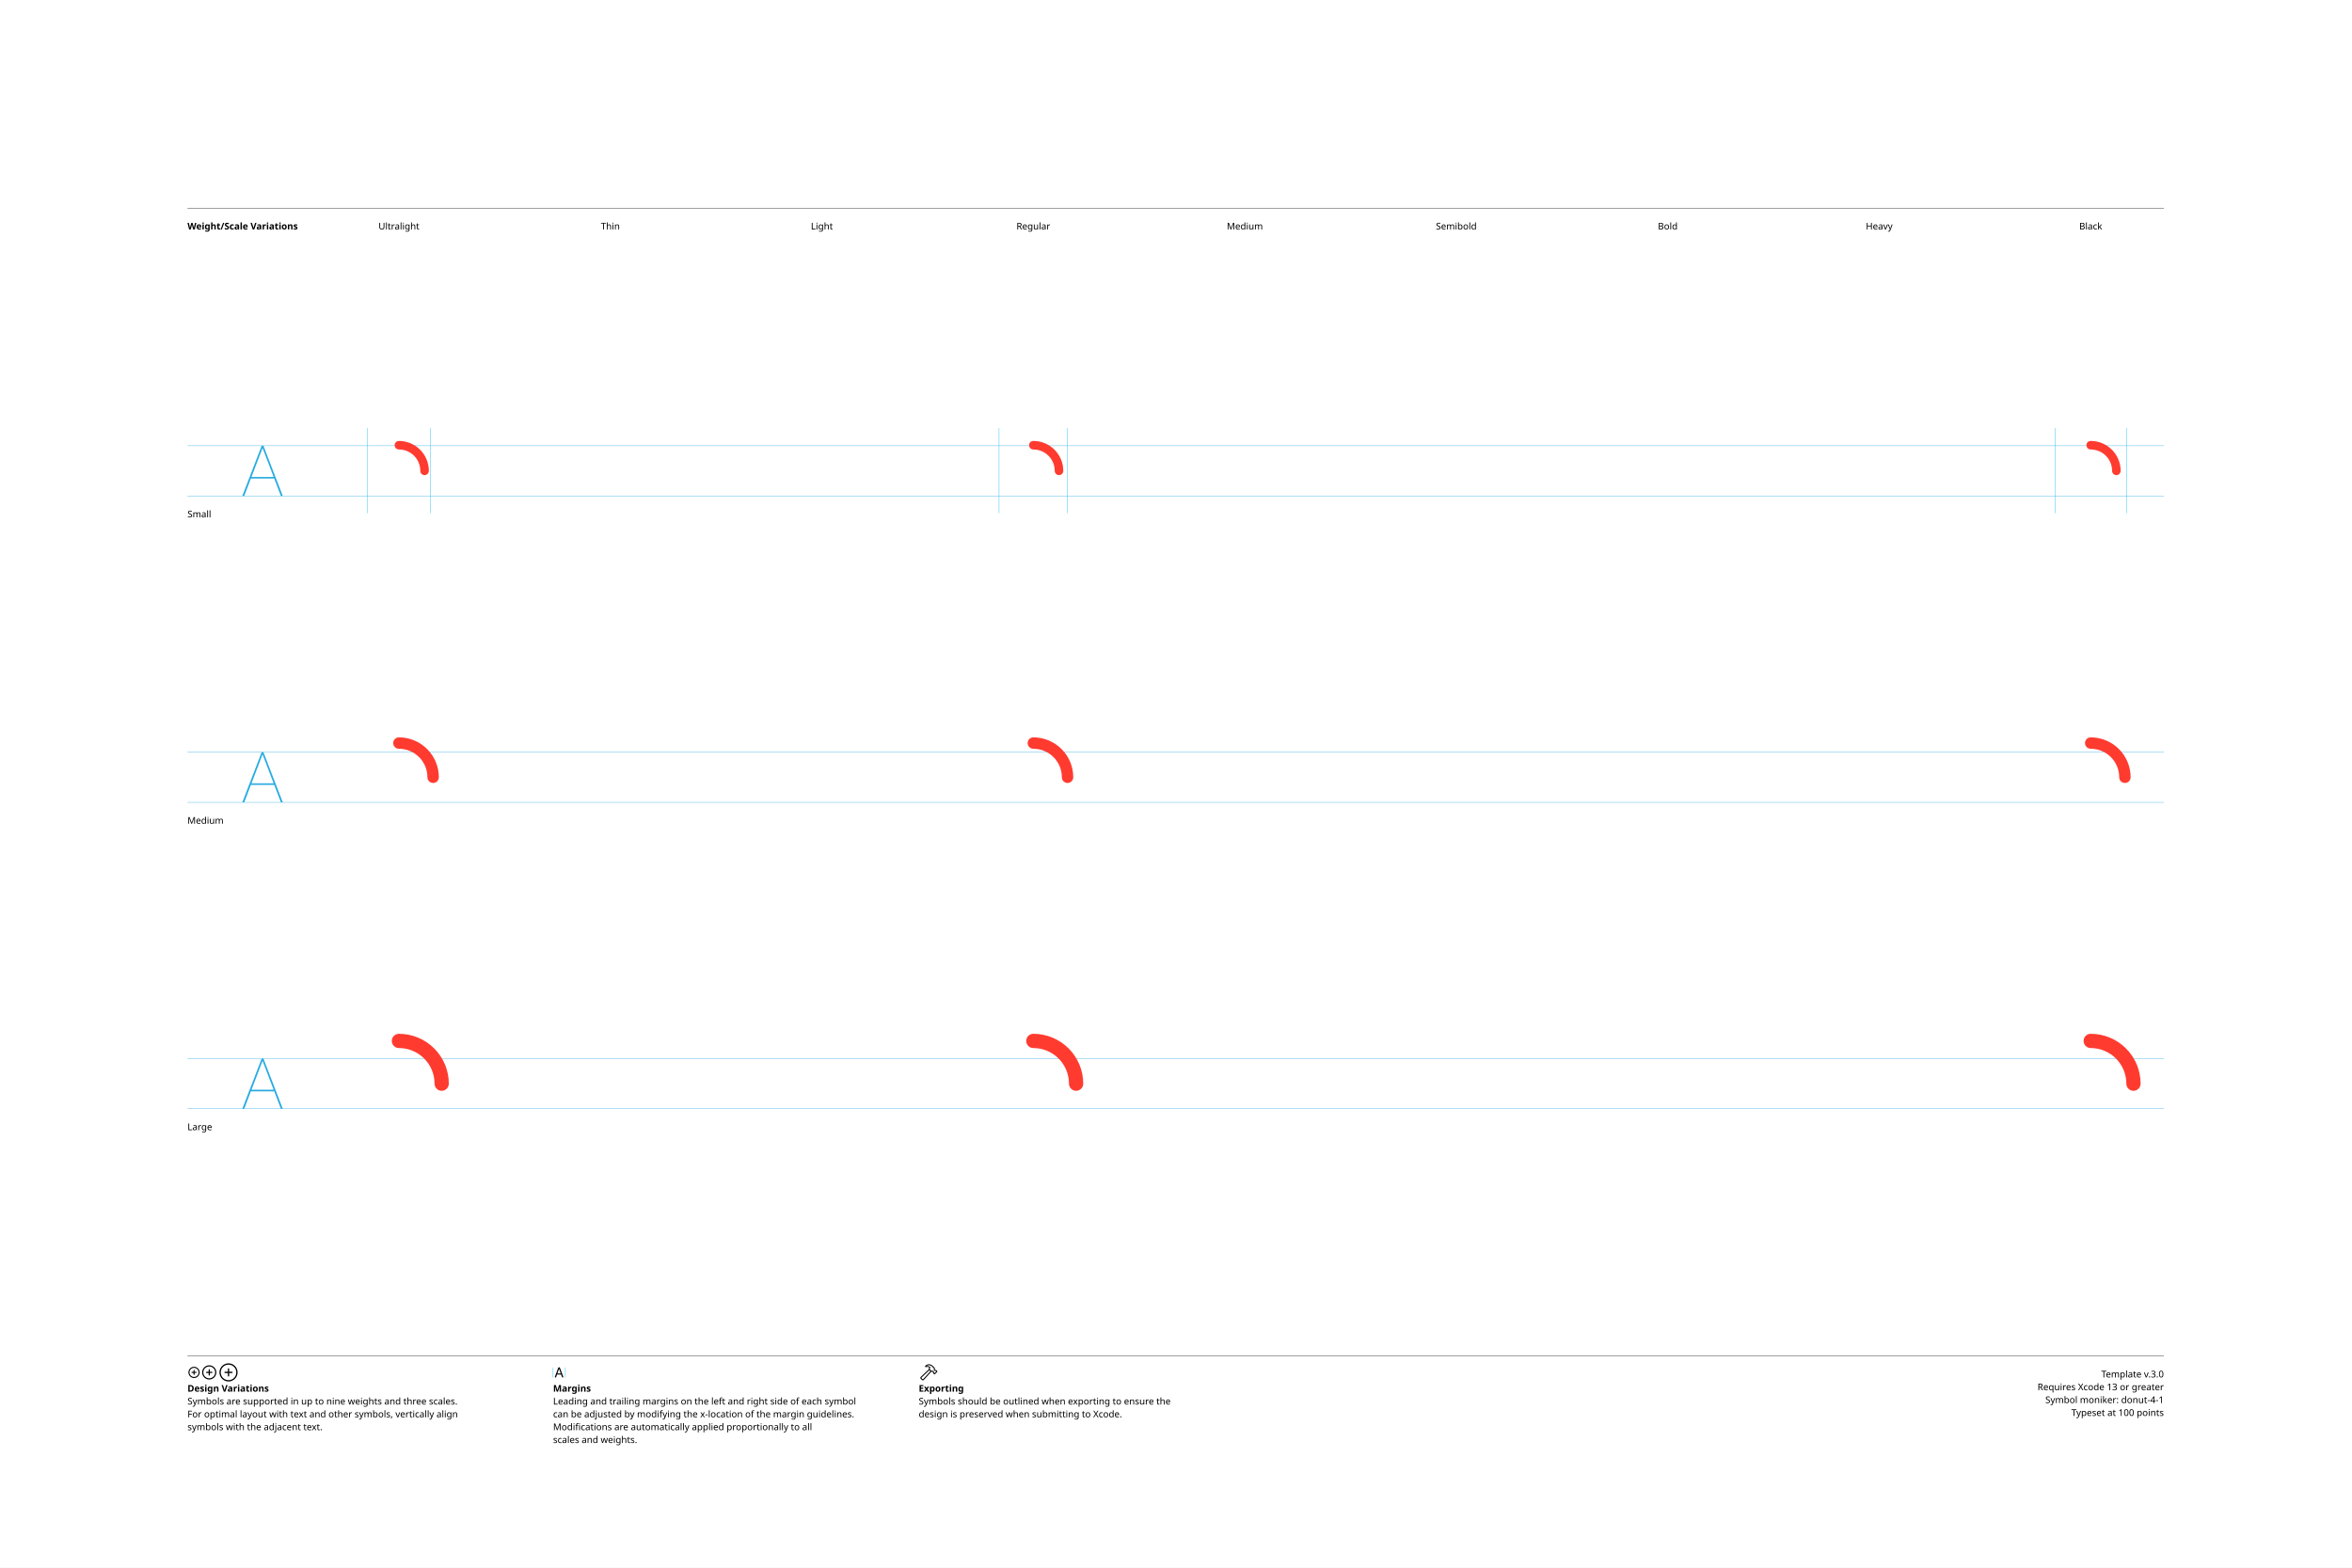
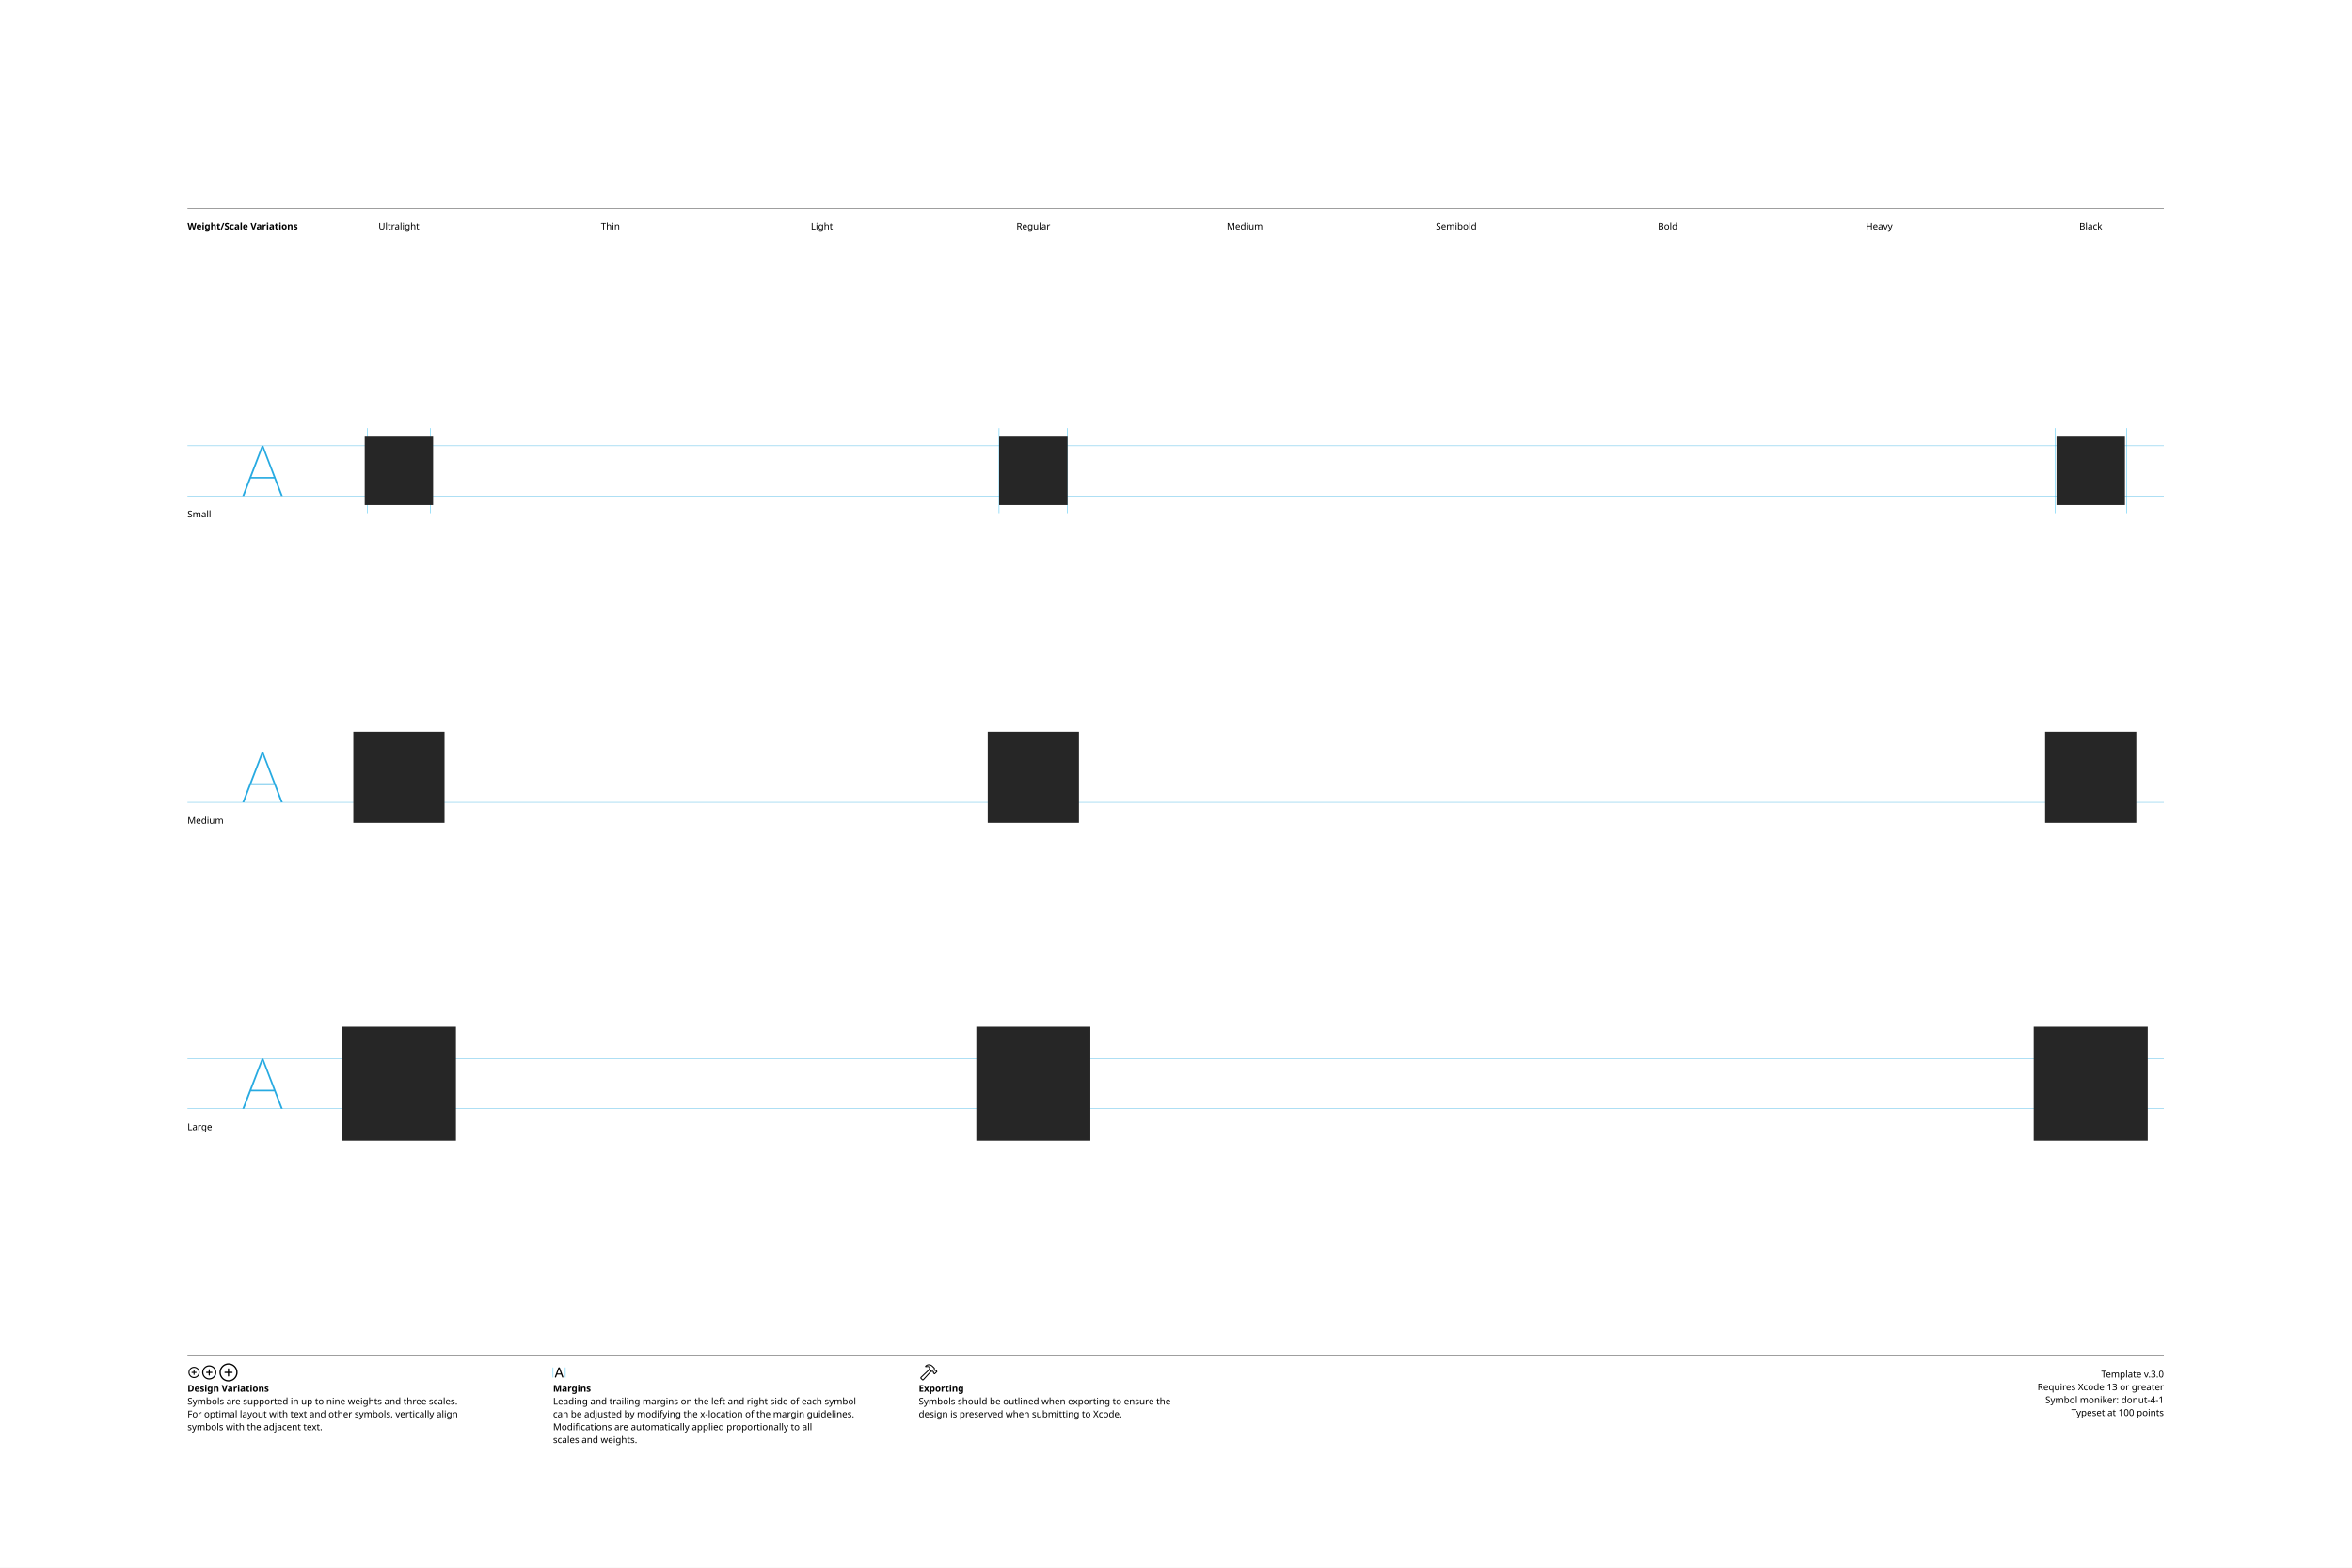
<svg xmlns="http://www.w3.org/2000/svg" version="1.1" width="3300" height="2200">
  <style>

.hierarchical-1:primary {fill:#262626;}
.SFSymbolsPreview262626 {fill:#262626;}
+ .hierarchical-2:secondary {fill:#7f7f7f;}
+ .SFSymbolsPreview7F7F7F {fill:#7f7f7f;}
.multicolor-1:systemRedColor {fill:#ff3b30; opacity:1.0;}
.SFSymbolsPreviewFF3B30 {fill:#ff3b30; opacity:1.0;}
+ .multicolor-2:tintColor {fill:#262626; opacity:1.0;}
+ .SFSymbolsPreview262626 {fill:#262626; opacity:1.0;}
</style>
  <g id="Notes">
    <rect height="2200" id="artboard" style="fill:white;opacity:1" width="3300" x="0" y="0" />
    <line style="fill:none;stroke:black;opacity:1;stroke-width:0.5;" x1="263" x2="3036" y1="292" y2="292" />
    <text style="stroke:none;fill:black;font-family:sans-serif;font-size:13;font-weight:bold;" transform="matrix(1 0 0 1 263 322)">Weight/Scale Variations</text>
    <text style="stroke:none;fill:black;font-family:sans-serif;font-size:13;text-anchor:middle;" transform="matrix(1 0 0 1 559.711 322)">Ultralight</text>
    <text style="stroke:none;fill:black;font-family:sans-serif;font-size:13;text-anchor:middle;" transform="matrix(1 0 0 1 856.422 322)">Thin</text>
    <text style="stroke:none;fill:black;font-family:sans-serif;font-size:13;text-anchor:middle;" transform="matrix(1 0 0 1 1153.13 322)">Light</text>
    <text style="stroke:none;fill:black;font-family:sans-serif;font-size:13;text-anchor:middle;" transform="matrix(1 0 0 1 1449.84 322)">Regular</text>
    <text style="stroke:none;fill:black;font-family:sans-serif;font-size:13;text-anchor:middle;" transform="matrix(1 0 0 1 1746.56 322)">Medium</text>
    <text style="stroke:none;fill:black;font-family:sans-serif;font-size:13;text-anchor:middle;" transform="matrix(1 0 0 1 2043.27 322)">Semibold</text>
    <text style="stroke:none;fill:black;font-family:sans-serif;font-size:13;text-anchor:middle;" transform="matrix(1 0 0 1 2339.98 322)">Bold</text>
    <text style="stroke:none;fill:black;font-family:sans-serif;font-size:13;text-anchor:middle;" transform="matrix(1 0 0 1 2636.69 322)">Heavy</text>
    <text style="stroke:none;fill:black;font-family:sans-serif;font-size:13;text-anchor:middle;" transform="matrix(1 0 0 1 2933.4 322)">Black</text>
    <line style="fill:none;stroke:black;opacity:1;stroke-width:0.5;" x1="263" x2="3036" y1="1903" y2="1903" />
    <g transform="matrix(1 0 0 1 263 1933)">
      <path d="M9.248 0.83Q10.869 0.83 12.295 0.215Q13.721-0.4 14.81-1.494Q15.898-2.588 16.519-4.014Q17.139-5.439 17.139-7.051Q17.139-8.662 16.519-10.088Q15.898-11.514 14.805-12.607Q13.711-13.701 12.285-14.316Q10.859-14.932 9.238-14.932Q7.627-14.932 6.201-14.316Q4.775-13.701 3.691-12.607Q2.607-11.514 1.987-10.088Q1.367-8.662 1.367-7.051Q1.367-5.439 1.987-4.014Q2.607-2.588 3.696-1.494Q4.785-0.4 6.211 0.215Q7.637 0.83 9.248 0.83ZM9.248-0.654Q7.92-0.654 6.763-1.147Q5.605-1.641 4.731-2.52Q3.857-3.398 3.364-4.561Q2.871-5.723 2.871-7.051Q2.871-8.379 3.359-9.541Q3.848-10.703 4.722-11.582Q5.596-12.461 6.753-12.954Q7.91-13.447 9.238-13.447Q10.576-13.447 11.733-12.954Q12.891-12.461 13.77-11.582Q14.648-10.703 15.146-9.541Q15.645-8.379 15.645-7.051Q15.645-5.723 15.151-4.561Q14.658-3.398 13.784-2.52Q12.91-1.641 11.748-1.147Q10.586-0.654 9.248-0.654ZM5.654-7.051Q5.654-6.729 5.859-6.528Q6.064-6.328 6.406-6.328L8.516-6.328L8.516-4.209Q8.516-3.887 8.711-3.677Q8.906-3.467 9.238-3.467Q9.561-3.467 9.771-3.677Q9.98-3.887 9.98-4.209L9.98-6.328L12.09-6.328Q12.422-6.328 12.627-6.528Q12.832-6.729 12.832-7.051Q12.832-7.383 12.627-7.588Q12.422-7.793 12.09-7.793L9.98-7.793L9.98-9.902Q9.98-10.234 9.771-10.444Q9.561-10.654 9.238-10.654Q8.906-10.654 8.711-10.444Q8.516-10.234 8.516-9.902L8.516-7.793L6.406-7.793Q6.064-7.793 5.859-7.588Q5.654-7.383 5.654-7.051Z" />
    </g>
    <g transform="matrix(1 0 0 1 281.867 1933)">
      <path d="M11.709 2.91Q13.75 2.91 15.552 2.129Q17.354 1.348 18.73-0.029Q20.107-1.406 20.889-3.208Q21.67-5.01 21.67-7.051Q21.67-9.092 20.889-10.894Q20.107-12.695 18.73-14.072Q17.354-15.449 15.547-16.23Q13.74-17.012 11.699-17.012Q9.658-17.012 7.856-16.23Q6.055-15.449 4.683-14.072Q3.311-12.695 2.529-10.894Q1.748-9.092 1.748-7.051Q1.748-5.01 2.529-3.208Q3.311-1.406 4.688-0.029Q6.064 1.348 7.866 2.129Q9.668 2.91 11.709 2.91ZM11.709 1.25Q9.98 1.25 8.477 0.605Q6.973-0.039 5.835-1.177Q4.697-2.314 4.058-3.818Q3.418-5.322 3.418-7.051Q3.418-8.779 4.058-10.283Q4.697-11.787 5.83-12.93Q6.963-14.072 8.467-14.712Q9.971-15.352 11.699-15.352Q13.428-15.352 14.932-14.712Q16.436-14.072 17.578-12.93Q18.721-11.787 19.365-10.283Q20.01-8.779 20.01-7.051Q20.01-5.322 19.37-3.818Q18.73-2.314 17.593-1.177Q16.455-0.039 14.946 0.605Q13.438 1.25 11.709 1.25ZM7.178-7.051Q7.178-6.699 7.412-6.475Q7.646-6.25 8.018-6.25L10.889-6.25L10.889-3.369Q10.889-2.998 11.113-2.769Q11.338-2.539 11.69-2.539Q12.06-2.539 12.29-2.769Q12.52-2.998 12.52-3.369L12.52-6.25L15.4-6.25Q15.771-6.25 16.001-6.475Q16.23-6.699 16.23-7.051Q16.23-7.422 16.001-7.651Q15.771-7.881 15.4-7.881L12.52-7.881L12.52-10.752Q12.52-11.133 12.29-11.362Q12.06-11.592 11.69-11.592Q11.338-11.592 11.113-11.357Q10.889-11.123 10.889-10.752L10.889-7.881L8.018-7.881Q7.637-7.881 7.407-7.651Q7.178-7.422 7.178-7.051Z" />
    </g>
    <g transform="matrix(1 0 0 1 305.646 1933)">
      <path d="M14.971 5.664Q17.061 5.664 18.96 5.015Q20.859 4.365 22.451 3.193Q24.043 2.021 25.22 0.43Q26.396-1.162 27.046-3.066Q27.695-4.971 27.695-7.051Q27.695-9.141 27.046-11.04Q26.396-12.94 25.22-14.531Q24.043-16.123 22.451-17.3Q20.859-18.477 18.955-19.126Q17.051-19.775 14.961-19.775Q12.871-19.775 10.972-19.126Q9.072-18.477 7.485-17.3Q5.898-16.123 4.722-14.531Q3.545-12.94 2.9-11.04Q2.256-9.141 2.256-7.051Q2.256-4.971 2.905-3.066Q3.555-1.162 4.727 0.43Q5.898 2.021 7.49 3.193Q9.082 4.365 10.981 5.015Q12.881 5.664 14.971 5.664ZM14.971 3.848Q13.164 3.848 11.528 3.296Q9.893 2.744 8.535 1.748Q7.178 0.752 6.177-0.61Q5.176-1.973 4.629-3.608Q4.082-5.244 4.082-7.051Q4.082-8.867 4.629-10.503Q5.176-12.139 6.172-13.501Q7.168-14.863 8.525-15.859Q9.883-16.855 11.519-17.402Q13.154-17.949 14.961-17.949Q16.777-17.949 18.413-17.402Q20.049-16.855 21.411-15.859Q22.773-14.863 23.77-13.501Q24.766-12.139 25.317-10.503Q25.869-8.867 25.869-7.051Q25.879-5.244 25.332-3.608Q24.785-1.973 23.784-0.61Q22.783 0.752 21.421 1.748Q20.059 2.744 18.423 3.296Q16.787 3.848 14.971 3.848ZM9.199-7.051Q9.199-6.67 9.458-6.421Q9.717-6.172 10.117-6.172L14.062-6.172L14.062-2.217Q14.062-1.816 14.312-1.558Q14.56-1.299 14.951-1.299Q15.352-1.299 15.61-1.553Q15.869-1.807 15.869-2.217L15.869-6.172L19.824-6.172Q20.225-6.172 20.479-6.421Q20.732-6.67 20.732-7.051Q20.732-7.461 20.479-7.715Q20.225-7.969 19.824-7.969L15.869-7.969L15.869-11.914Q15.869-12.324 15.61-12.583Q15.352-12.842 14.951-12.842Q14.56-12.842 14.312-12.583Q14.062-12.324 14.062-11.914L14.062-7.969L10.117-7.969Q9.707-7.969 9.453-7.715Q9.199-7.461 9.199-7.051Z" />
    </g>
    <text style="stroke:none;fill:black;font-family:sans-serif;font-size:13;font-weight:bold;" transform="matrix(1 0 0 1 263 1953)">Design Variations</text>
    <text style="stroke:none;fill:black;font-family:sans-serif;font-size:13;" transform="matrix(1 0 0 1 263 1971)">Symbols are supported in up to nine weights and three scales.</text>
    <text style="stroke:none;fill:black;font-family:sans-serif;font-size:13;" transform="matrix(1 0 0 1 263 1989)">For optimal layout with text and other symbols, vertically align</text>
    <text style="stroke:none;fill:black;font-family:sans-serif;font-size:13;" transform="matrix(1 0 0 1 263 2007)">symbols with the adjacent text.</text>
    <line style="fill:none;stroke:#00AEEF;stroke-width:0.5;opacity:1.0;" x1="776" x2="776" y1="1919" y2="1933" />
    <g transform="matrix(1 0 0 1 776 1933)">
      <path d="M3.311 0.156Q3.701 0.156 3.916-0.01Q4.131-0.176 4.268-0.586L5.527-4.033L11.289-4.033L12.549-0.586Q12.685-0.176 12.9-0.01Q13.115 0.156 13.496 0.156Q13.887 0.156 14.116-0.059Q14.346-0.273 14.346-0.645Q14.346-0.869 14.238-1.172L9.658-13.369Q9.482-13.818 9.18-14.043Q8.877-14.268 8.408-14.268Q7.5-14.268 7.178-13.379L2.598-1.162Q2.49-0.859 2.49-0.635Q2.49-0.264 2.71-0.054Q2.93 0.156 3.311 0.156ZM6.006-5.518L8.379-12.09L8.428-12.09L10.801-5.518Z" />
    </g>
    <line style="fill:none;stroke:#00AEEF;stroke-width:0.5;opacity:1.0;" x1="793.197" x2="793.197" y1="1919" y2="1933" />
    <text style="stroke:none;fill:black;font-family:sans-serif;font-size:13;font-weight:bold;" transform="matrix(1 0 0 1 776 1953)">Margins</text>
    <text style="stroke:none;fill:black;font-family:sans-serif;font-size:13;" transform="matrix(1 0 0 1 776 1971)">Leading and trailing margins on the left and right side of each symbol</text>
    <text style="stroke:none;fill:black;font-family:sans-serif;font-size:13;" transform="matrix(1 0 0 1 776 1989)">can be adjusted by modifying the x-location of the margin guidelines.</text>
    <text style="stroke:none;fill:black;font-family:sans-serif;font-size:13;" transform="matrix(1 0 0 1 776 2007)">Modifications are automatically applied proportionally to all</text>
    <text style="stroke:none;fill:black;font-family:sans-serif;font-size:13;" transform="matrix(1 0 0 1 776 2025)">scales and weights.</text>
    <g transform="matrix(1 0 0 1 1289 1933)">
      <path d="M2.842 1.865L4.541 3.574Q5.186 4.229 5.903 4.18Q6.621 4.131 7.314 3.359L18.008-8.428L17.041-9.404L6.426 2.275Q6.162 2.578 5.894 2.617Q5.625 2.656 5.273 2.305L4.102 1.143Q3.75 0.791 3.794 0.522Q3.838 0.254 4.141-0.02L15.615-10.82L14.639-11.787L3.047-0.898Q2.305-0.215 2.251 0.498Q2.197 1.211 2.842 1.865ZM9.258-16.328Q8.945-16.025 8.906-15.635Q8.867-15.244 9.043-14.951Q9.219-14.678 9.556-14.541Q9.893-14.404 10.381-14.521Q11.475-14.775 12.598-14.731Q13.721-14.688 14.795-13.984L14.209-12.529Q13.955-11.904 14.067-11.44Q14.18-10.977 14.58-10.566L16.875-8.252Q17.236-7.881 17.578-7.822Q17.92-7.764 18.34-7.842L19.404-8.037L20.068-7.363L20.029-6.807Q20-6.436 20.122-6.123Q20.244-5.811 20.605-5.449L21.367-4.707Q21.729-4.346 22.153-4.331Q22.578-4.316 22.93-4.668L25.84-7.588Q26.191-7.939 26.182-8.354Q26.172-8.77 25.811-9.131L25.039-9.893Q24.688-10.254 24.38-10.386Q24.072-10.518 23.711-10.488L23.135-10.44L22.49-11.074L22.734-12.197Q22.832-12.617 22.695-12.983Q22.559-13.35 22.119-13.789L19.922-15.977Q18.672-17.217 17.261-17.837Q15.85-18.457 14.419-18.481Q12.988-18.506 11.665-17.959Q10.342-17.412 9.258-16.328ZM10.752-15.957Q11.66-16.621 12.7-16.904Q13.74-17.188 14.805-17.085Q15.869-16.982 16.87-16.514Q17.871-16.045 18.701-15.205L21.133-12.793Q21.309-12.617 21.352-12.451Q21.396-12.285 21.338-12.031L21.016-10.547L22.52-9.062L23.506-9.121Q23.691-9.131 23.789-9.097Q23.887-9.062 24.033-8.916L24.609-8.34L22.168-5.898L21.592-6.475Q21.445-6.621 21.406-6.719Q21.367-6.816 21.377-7.012L21.445-7.988L19.951-9.473L18.428-9.219Q18.184-9.17 18.042-9.204Q17.9-9.238 17.715-9.414L15.713-11.416Q15.518-11.592 15.493-11.753Q15.469-11.914 15.586-12.188L16.465-14.277Q15.293-15.371 13.828-15.791Q12.363-16.211 10.84-15.762Q10.723-15.732 10.688-15.806Q10.654-15.879 10.752-15.957Z" />
    </g>
    <text style="stroke:none;fill:black;font-family:sans-serif;font-size:13;font-weight:bold;" transform="matrix(1 0 0 1 1289 1953)">Exporting</text>
    <text style="stroke:none;fill:black;font-family:sans-serif;font-size:13;" transform="matrix(1 0 0 1 1289 1971)">Symbols should be outlined when exporting to ensure the</text>
    <text style="stroke:none;fill:black;font-family:sans-serif;font-size:13;" transform="matrix(1 0 0 1 1289 1989)">design is preserved when submitting to Xcode.</text>
    <text id="template-version" style="stroke:none;fill:black;font-family:sans-serif;font-size:13;text-anchor:end;" transform="matrix(1 0 0 1 3036 1933)">Template v.3.0</text>
    <text style="stroke:none;fill:black;font-family:sans-serif;font-size:13;text-anchor:end;" transform="matrix(1 0 0 1 3036 1951)">Requires Xcode 13 or greater</text>
    <text id="descriptive-name" style="stroke:none;fill:black;font-family:sans-serif;font-size:13;text-anchor:end;" transform="matrix(1 0 0 1 3036 1969)">Symbol moniker: donut-4-1</text>
    <text style="stroke:none;fill:black;font-family:sans-serif;font-size:13;text-anchor:end;" transform="matrix(1 0 0 1 3036 1987)">Typeset at 100 points</text>
    <text style="stroke:none;fill:black;font-family:sans-serif;font-size:13;" transform="matrix(1 0 0 1 263 726)">Small</text>
    <text style="stroke:none;fill:black;font-family:sans-serif;font-size:13;" transform="matrix(1 0 0 1 263 1156)">Medium</text>
    <text style="stroke:none;fill:black;font-family:sans-serif;font-size:13;" transform="matrix(1 0 0 1 263 1586)">Large</text>
  </g>
  <g id="Guides">
    <g id="H-reference" style="fill:#27AAE1;stroke:none;" transform="matrix(1 0 0 1 339 696)">
      <path d="M0.977 0L3.662 0L29.346-67.139L30.029-67.139L30.029-70.459L28.125-70.459ZM11.67-24.463L46.973-24.463L46.24-26.709L12.451-26.709ZM55.127 0L57.764 0L30.615-70.459L29.443-70.459L29.443-67.139Z" />
    </g>
    <line id="Baseline-S" style="fill:none;stroke:#27AAE1;opacity:1;stroke-width:0.5;" x1="263" x2="3036" y1="696" y2="696" />
    <line id="Capline-S" style="fill:none;stroke:#27AAE1;opacity:1;stroke-width:0.5;" x1="263" x2="3036" y1="625.541" y2="625.541" />
    <g id="H-reference" style="fill:#27AAE1;stroke:none;" transform="matrix(1 0 0 1 339 1126)">
      <path d="M0.977 0L3.662 0L29.346-67.139L30.029-67.139L30.029-70.459L28.125-70.459ZM11.67-24.463L46.973-24.463L46.24-26.709L12.451-26.709ZM55.127 0L57.764 0L30.615-70.459L29.443-70.459L29.443-67.139Z" />
    </g>
    <line id="Baseline-M" style="fill:none;stroke:#27AAE1;opacity:1;stroke-width:0.5;" x1="263" x2="3036" y1="1126" y2="1126" />
    <line id="Capline-M" style="fill:none;stroke:#27AAE1;opacity:1;stroke-width:0.5;" x1="263" x2="3036" y1="1055.54" y2="1055.54" />
    <g id="H-reference" style="fill:#27AAE1;stroke:none;" transform="matrix(1 0 0 1 339 1556)">
      <path d="M0.977 0L3.662 0L29.346-67.139L30.029-67.139L30.029-70.459L28.125-70.459ZM11.67-24.463L46.973-24.463L46.24-26.709L12.451-26.709ZM55.127 0L57.764 0L30.615-70.459L29.443-70.459L29.443-67.139Z" />
    </g>
    <line id="Baseline-L" style="fill:none;stroke:#27AAE1;opacity:1;stroke-width:0.5;" x1="263" x2="3036" y1="1556" y2="1556" />
    <line id="Capline-L" style="fill:none;stroke:#27AAE1;opacity:1;stroke-width:0.5;" x1="263" x2="3036" y1="1485.54" y2="1485.54" />
    <line id="left-margin-Ultralight-S" style="fill:none;stroke:#00AEEF;stroke-width:0.5;opacity:1.0;" x1="515.351" x2="515.351" y1="600.784" y2="720.121" />
    <line id="right-margin-Ultralight-S" style="fill:none;stroke:#00AEEF;stroke-width:0.5;opacity:1.0;" x1="604.071" x2="604.071" y1="600.784" y2="720.121" />
    <line id="left-margin-Regular-S" style="fill:none;stroke:#00AEEF;stroke-width:0.5;opacity:1.0;" x1="1401.75" x2="1401.75" y1="600.784" y2="720.121" />
    <line id="right-margin-Regular-S" style="fill:none;stroke:#00AEEF;stroke-width:0.5;opacity:1.0;" x1="1497.94" x2="1497.94" y1="600.784" y2="720.121" />
    <line id="left-margin-Black-S" style="fill:none;stroke:#00AEEF;stroke-width:0.5;opacity:1.0;" x1="2883.2" x2="2883.2" y1="600.784" y2="720.121" />
    <line id="right-margin-Black-S" style="fill:none;stroke:#00AEEF;stroke-width:0.5;opacity:1.0;" x1="2983.6" x2="2983.6" y1="600.784" y2="720.121" />
  </g>
  <g id="Symbols">
    <g id="Black-L" transform="matrix(1,0,0,1,2853.4,1440.77)">
      <path d="M70 20C70 14.477 74.477 10 80 10 89.192 10 98.295 11.811 106.788 15.328 115.281 18.846 122.997 24.002 129.497 30.503 135.998 37.003 141.154 44.719 144.672 53.212 148.189 61.705 150 70.808 150 80 150 85.523 145.523 90 140 90 134.477 90 130 85.523 130 80 130 73.434 128.707 66.932 126.194 60.866 123.681 54.8 119.998 49.288 115.355 44.645 110.712 40.002 105.2 36.319 99.134 33.806 93.068 31.293 86.566 30 80 30 74.477 30 70 25.523 70 20Z" class="hierarchical-1:primary multicolor-1:systemRedColor SFSymbolsPreviewFF3B30" />
+       <path d="M0 0H160V160H0V0z" class="hierarchical-2:secondary multicolor-2:tintColor SFSymbolsPreview262626" />
    </g>
    <g id="Regular-L" transform="matrix(1,0,0,1,1369.845,1440.77)">
      <path d="M70 20C70 14.477 74.477 10 80 10 89.192 10 98.295 11.811 106.788 15.328 115.281 18.846 122.997 24.002 129.497 30.503 135.998 37.003 141.154 44.719 144.672 53.212 148.189 61.705 150 70.808 150 80 150 85.523 145.523 90 140 90 134.477 90 130 85.523 130 80 130 73.434 128.707 66.932 126.194 60.866 123.681 54.8 119.998 49.288 115.355 44.645 110.712 40.002 105.2 36.319 99.134 33.806 93.068 31.293 86.566 30 80 30 74.477 30 70 25.523 70 20Z" class="hierarchical-1:primary multicolor-1:systemRedColor SFSymbolsPreviewFF3B30" />
+       <path d="M0 0H160V160H0V0z" class="hierarchical-2:secondary multicolor-2:tintColor SFSymbolsPreview262626" />
    </g>
    <g id="Ultralight-L" transform="matrix(1,0,0,1,479.711,1440.77)">
      <path d="M70 20C70 14.477 74.477 10 80 10 89.192 10 98.295 11.811 106.788 15.328 115.281 18.846 122.997 24.002 129.497 30.503 135.998 37.003 141.154 44.719 144.672 53.212 148.189 61.705 150 70.808 150 80 150 85.523 145.523 90 140 90 134.477 90 130 85.523 130 80 130 73.434 128.707 66.932 126.194 60.866 123.681 54.8 119.998 49.288 115.355 44.645 110.712 40.002 105.2 36.319 99.134 33.806 93.068 31.293 86.566 30 80 30 74.477 30 70 25.523 70 20Z" class="hierarchical-1:primary multicolor-1:systemRedColor SFSymbolsPreviewFF3B30" />
+       <path d="M0 0H160V160H0V0z" class="hierarchical-2:secondary multicolor-2:tintColor SFSymbolsPreview262626" />
    </g>
    <g id="Black-M" transform="matrix(1,0,0,1,2869.4,1026.77)">
      <path d="M56 16C56 11.582 59.582 8 64 8 71.354 8 78.636 9.448 85.43 12.263 92.225 15.077 98.398 19.202 103.598 24.402 108.798 29.602 112.923 35.776 115.738 42.57 118.551 49.364 120 56.646 120 64 120 68.418 116.418 72 112 72 107.582 72 104 68.418 104 64 104 58.747 102.966 53.546 100.955 48.693 98.945 43.84 95.998 39.43 92.284 35.716 88.57 32.001 84.16 29.055 79.307 27.045 74.454 25.035 69.253 24 64 24 59.582 24 56 20.418 56 16Z" class="hierarchical-1:primary multicolor-1:systemRedColor SFSymbolsPreviewFF3B30" />
+       <path d="M0 0H128V128H0V0z" class="hierarchical-2:secondary multicolor-2:tintColor SFSymbolsPreview262626" />
    </g>
    <g id="Regular-M" transform="matrix(1,0,0,1,1385.845,1026.77)">
      <path d="M56 16C56 11.582 59.582 8 64 8 71.354 8 78.636 9.448 85.43 12.263 92.225 15.077 98.398 19.202 103.598 24.402 108.798 29.602 112.923 35.776 115.738 42.57 118.551 49.364 120 56.646 120 64 120 68.418 116.418 72 112 72 107.582 72 104 68.418 104 64 104 58.747 102.966 53.546 100.955 48.693 98.945 43.84 95.998 39.43 92.284 35.716 88.57 32.001 84.16 29.055 79.307 27.045 74.454 25.035 69.253 24 64 24 59.582 24 56 20.418 56 16Z" class="hierarchical-1:primary multicolor-1:systemRedColor SFSymbolsPreviewFF3B30" />
+       <path d="M0 0H128V128H0V0z" class="hierarchical-2:secondary multicolor-2:tintColor SFSymbolsPreview262626" />
    </g>
    <g id="Ultralight-M" transform="matrix(1,0,0,1,495.711,1026.77)">
      <path d="M56 16C56 11.582 59.582 8 64 8 71.354 8 78.636 9.448 85.43 12.263 92.225 15.077 98.398 19.202 103.598 24.402 108.798 29.602 112.923 35.776 115.738 42.57 118.551 49.364 120 56.646 120 64 120 68.418 116.418 72 112 72 107.582 72 104 68.418 104 64 104 58.747 102.966 53.546 100.955 48.693 98.945 43.84 95.998 39.43 92.284 35.716 88.57 32.001 84.16 29.055 79.307 27.045 74.454 25.035 69.253 24 64 24 59.582 24 56 20.418 56 16Z" class="hierarchical-1:primary multicolor-1:systemRedColor SFSymbolsPreviewFF3B30" />
+       <path d="M0 0H128V128H0V0z" class="hierarchical-2:secondary multicolor-2:tintColor SFSymbolsPreview262626" />
    </g>
    <g id="Black-S" transform="matrix(1,0,0,1,2885.4,612.7705)">
      <path d="M42 12C42 8.686 44.686 6 48 6 53.516 6 58.977 7.086 64.073 9.197 69.169 11.308 73.798 14.401 77.698 18.302 81.599 22.202 84.692 26.832 86.803 31.927 88.913 37.023 90 42.484 90 48 90 51.314 87.314 54 84 54 80.686 54 78 51.314 78 48 78 44.06 77.224 40.159 75.716 36.519 74.209 32.88 71.999 29.573 69.213 26.787 66.427 24.001 63.12 21.791 59.481 20.284 55.841 18.776 51.94 18 48 18 44.686 18 42 15.314 42 12Z" class="hierarchical-1:primary multicolor-1:systemRedColor SFSymbolsPreviewFF3B30" />
+       <path d="M0 0H96V96H0V0z" class="hierarchical-2:secondary multicolor-2:tintColor SFSymbolsPreview262626" />
    </g>
    <g id="Regular-S" transform="matrix(1,0,0,1,1401.845,612.7705)">
      <path d="M42 12C42 8.686 44.686 6 48 6 53.516 6 58.977 7.086 64.073 9.197 69.169 11.308 73.798 14.401 77.698 18.302 81.599 22.202 84.692 26.832 86.803 31.927 88.913 37.023 90 42.484 90 48 90 51.314 87.314 54 84 54 80.686 54 78 51.314 78 48 78 44.06 77.224 40.159 75.716 36.519 74.209 32.88 71.999 29.573 69.213 26.787 66.427 24.001 63.12 21.791 59.481 20.284 55.841 18.776 51.94 18 48 18 44.686 18 42 15.314 42 12Z" class="hierarchical-1:primary multicolor-1:systemRedColor SFSymbolsPreviewFF3B30" />
+       <path d="M0 0H96V96H0V0z" class="hierarchical-2:secondary multicolor-2:tintColor SFSymbolsPreview262626" />
    </g>
    <g id="Ultralight-S" transform="matrix(1,0,0,1,511.711,612.7705)">
      <path d="M42 12C42 8.686 44.686 6 48 6 53.516 6 58.977 7.086 64.073 9.197 69.169 11.308 73.798 14.401 77.698 18.302 81.599 22.202 84.692 26.832 86.803 31.927 88.913 37.023 90 42.484 90 48 90 51.314 87.314 54 84 54 80.686 54 78 51.314 78 48 78 44.06 77.224 40.159 75.716 36.519 74.209 32.88 71.999 29.573 69.213 26.787 66.427 24.001 63.12 21.791 59.481 20.284 55.841 18.776 51.94 18 48 18 44.686 18 42 15.314 42 12Z" class="hierarchical-1:primary multicolor-1:systemRedColor SFSymbolsPreviewFF3B30" />
+       <path d="M0 0H96V96H0V0z" class="hierarchical-2:secondary multicolor-2:tintColor SFSymbolsPreview262626" />
    </g>
  </g>
</svg>
